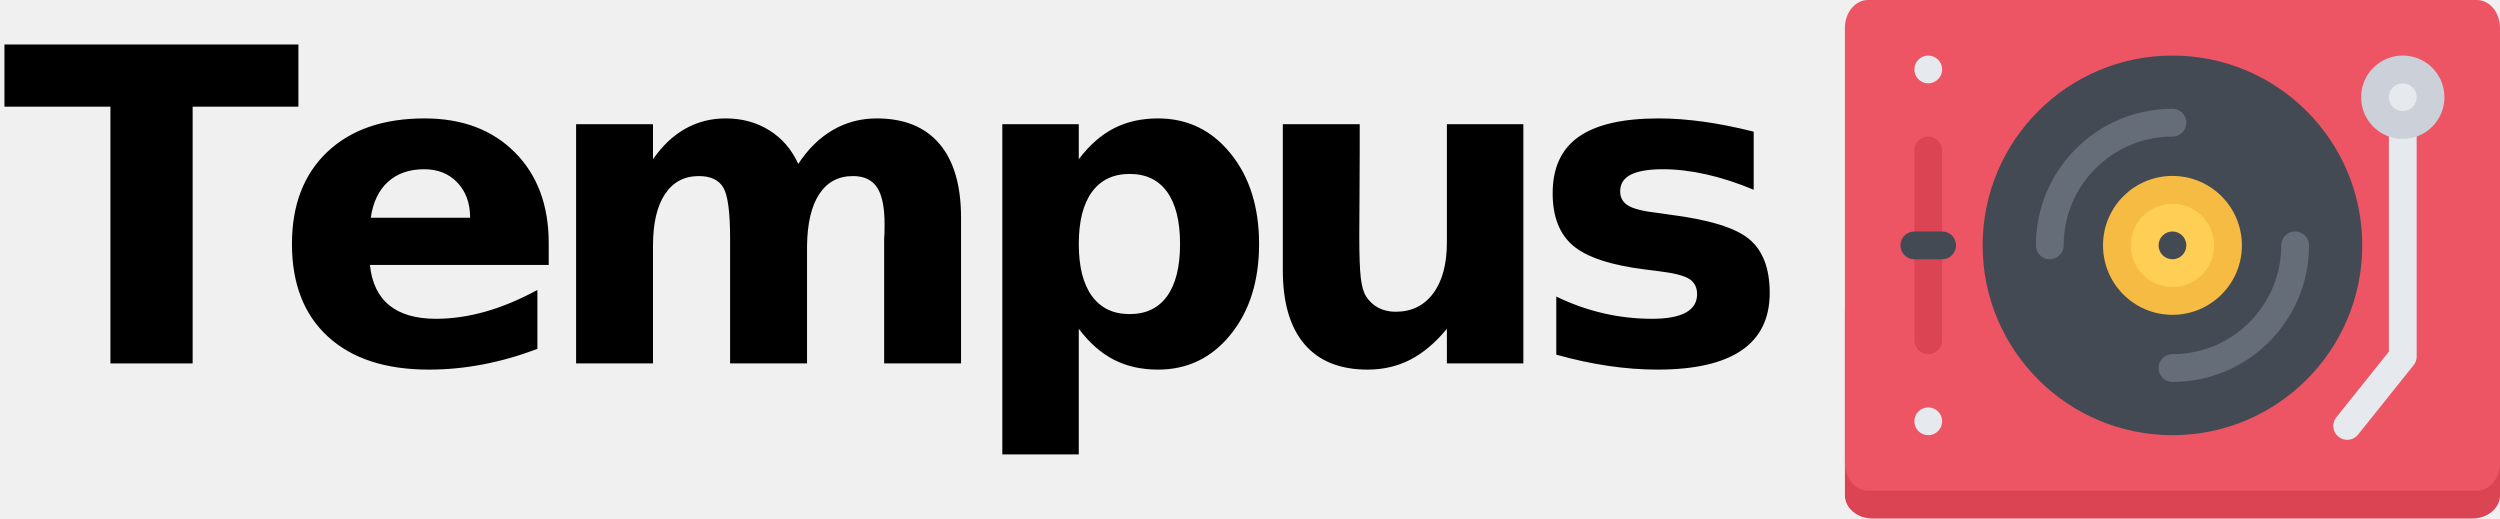
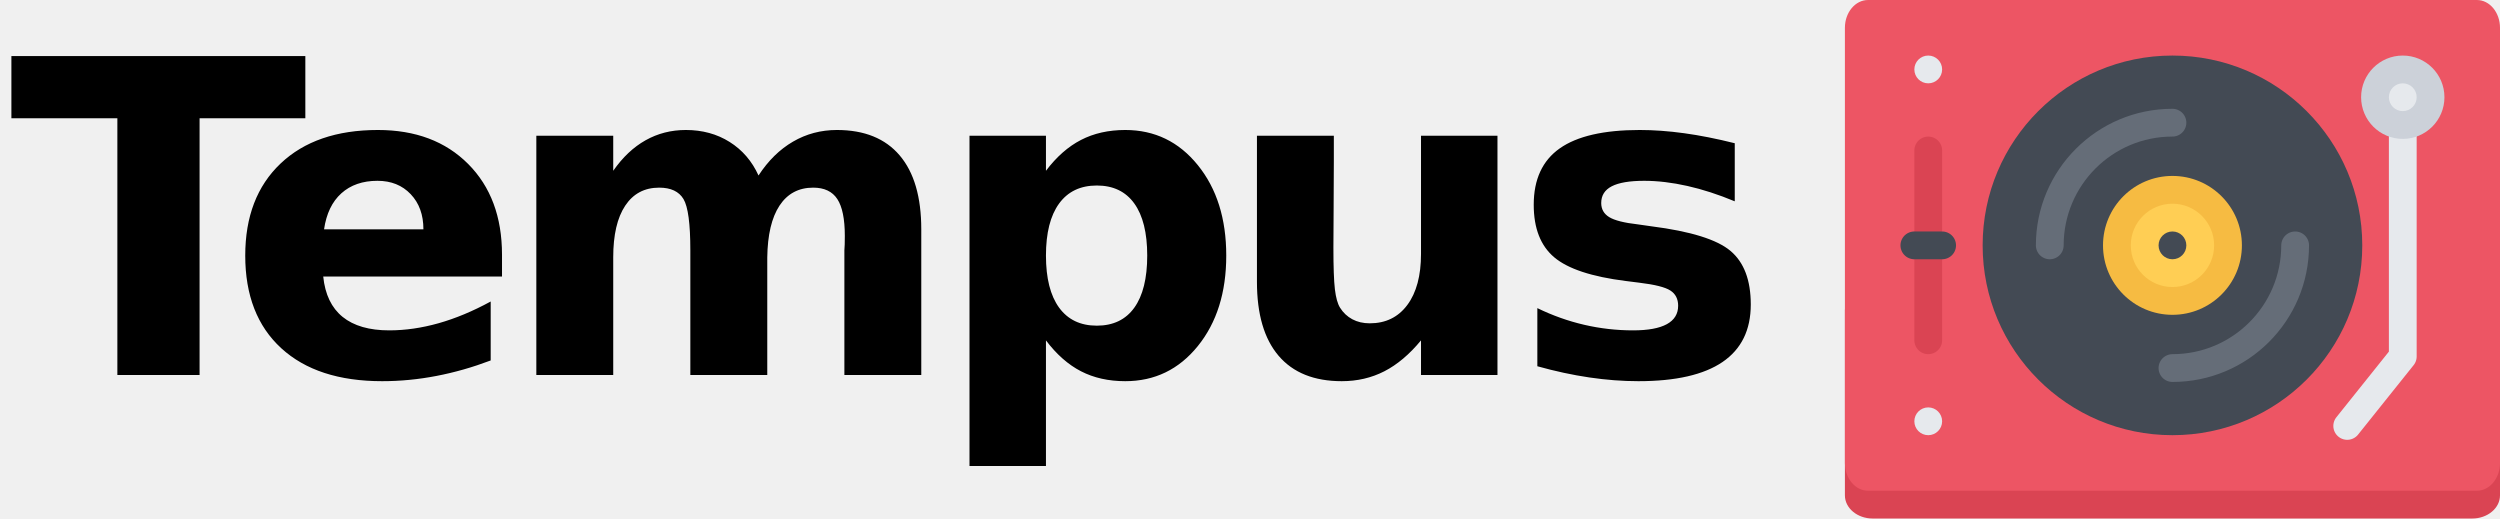
<svg xmlns="http://www.w3.org/2000/svg" width="1080" height="224" version="1.1" viewBox="0 0 1080 224">
  <g transform="translate(797)" fill="none" stroke-linecap="round" stroke-linejoin="round" stroke-width="12">
    <rect y="124" width="283" height="100" rx="12" ry="10" fill="#da4453" />
    <rect width="283" height="212" rx="10" ry="12" fill="#ed5564" />
    <circle cx="141.5" cy="106" r="82" fill="#434a54" />
    <circle cx="141.5" cy="106" r="30" fill="#f6bb42" />
    <circle cx="141.5" cy="106" r="18" fill="#ffce54" />
    <circle cx="141.5" cy="106" r="6" fill="#434a54" />
    <path d="m88.5 106a53 53 90 0 1 53-53" stroke="#656d78" />
    <path d="m194.5 106a53 53 90 0 1-53 53" stroke="#656d78" />
    <path d="m36 65v82" stroke="#da4453" />
    <path d="m30 106h12" stroke="#434a54" />
    <circle cx="36" cy="30" r="6" fill="#e6e9ed" />
    <circle cx="36" cy="182" r="6" fill="#e6e9ed" />
    <path d="m241 42v112l-24 30" stroke="#e6e9ed" />
    <circle cx="241" cy="42" r="18" fill="#ccd1d9" />
    <circle cx="241" cy="42" r="6" fill="#e6e9ed" />
  </g>
  <style>@media (prefers-color-scheme: dark) { text { fill: #fff; } }</style>
-   <text y="157" font-family="'DejaVu Sans'" font-size="189px" font-weight="800">
-     <tspan x="1">T</tspan>
-     <tspan x="118" letter-spacing="-13px">empus</tspan>
-   </text>
+   <text x="4" y="162" font-family="'DejaVu Sans'" font-size="189px" font-weight="800" letter-spacing="-10px">Tempus</text>
</svg>
